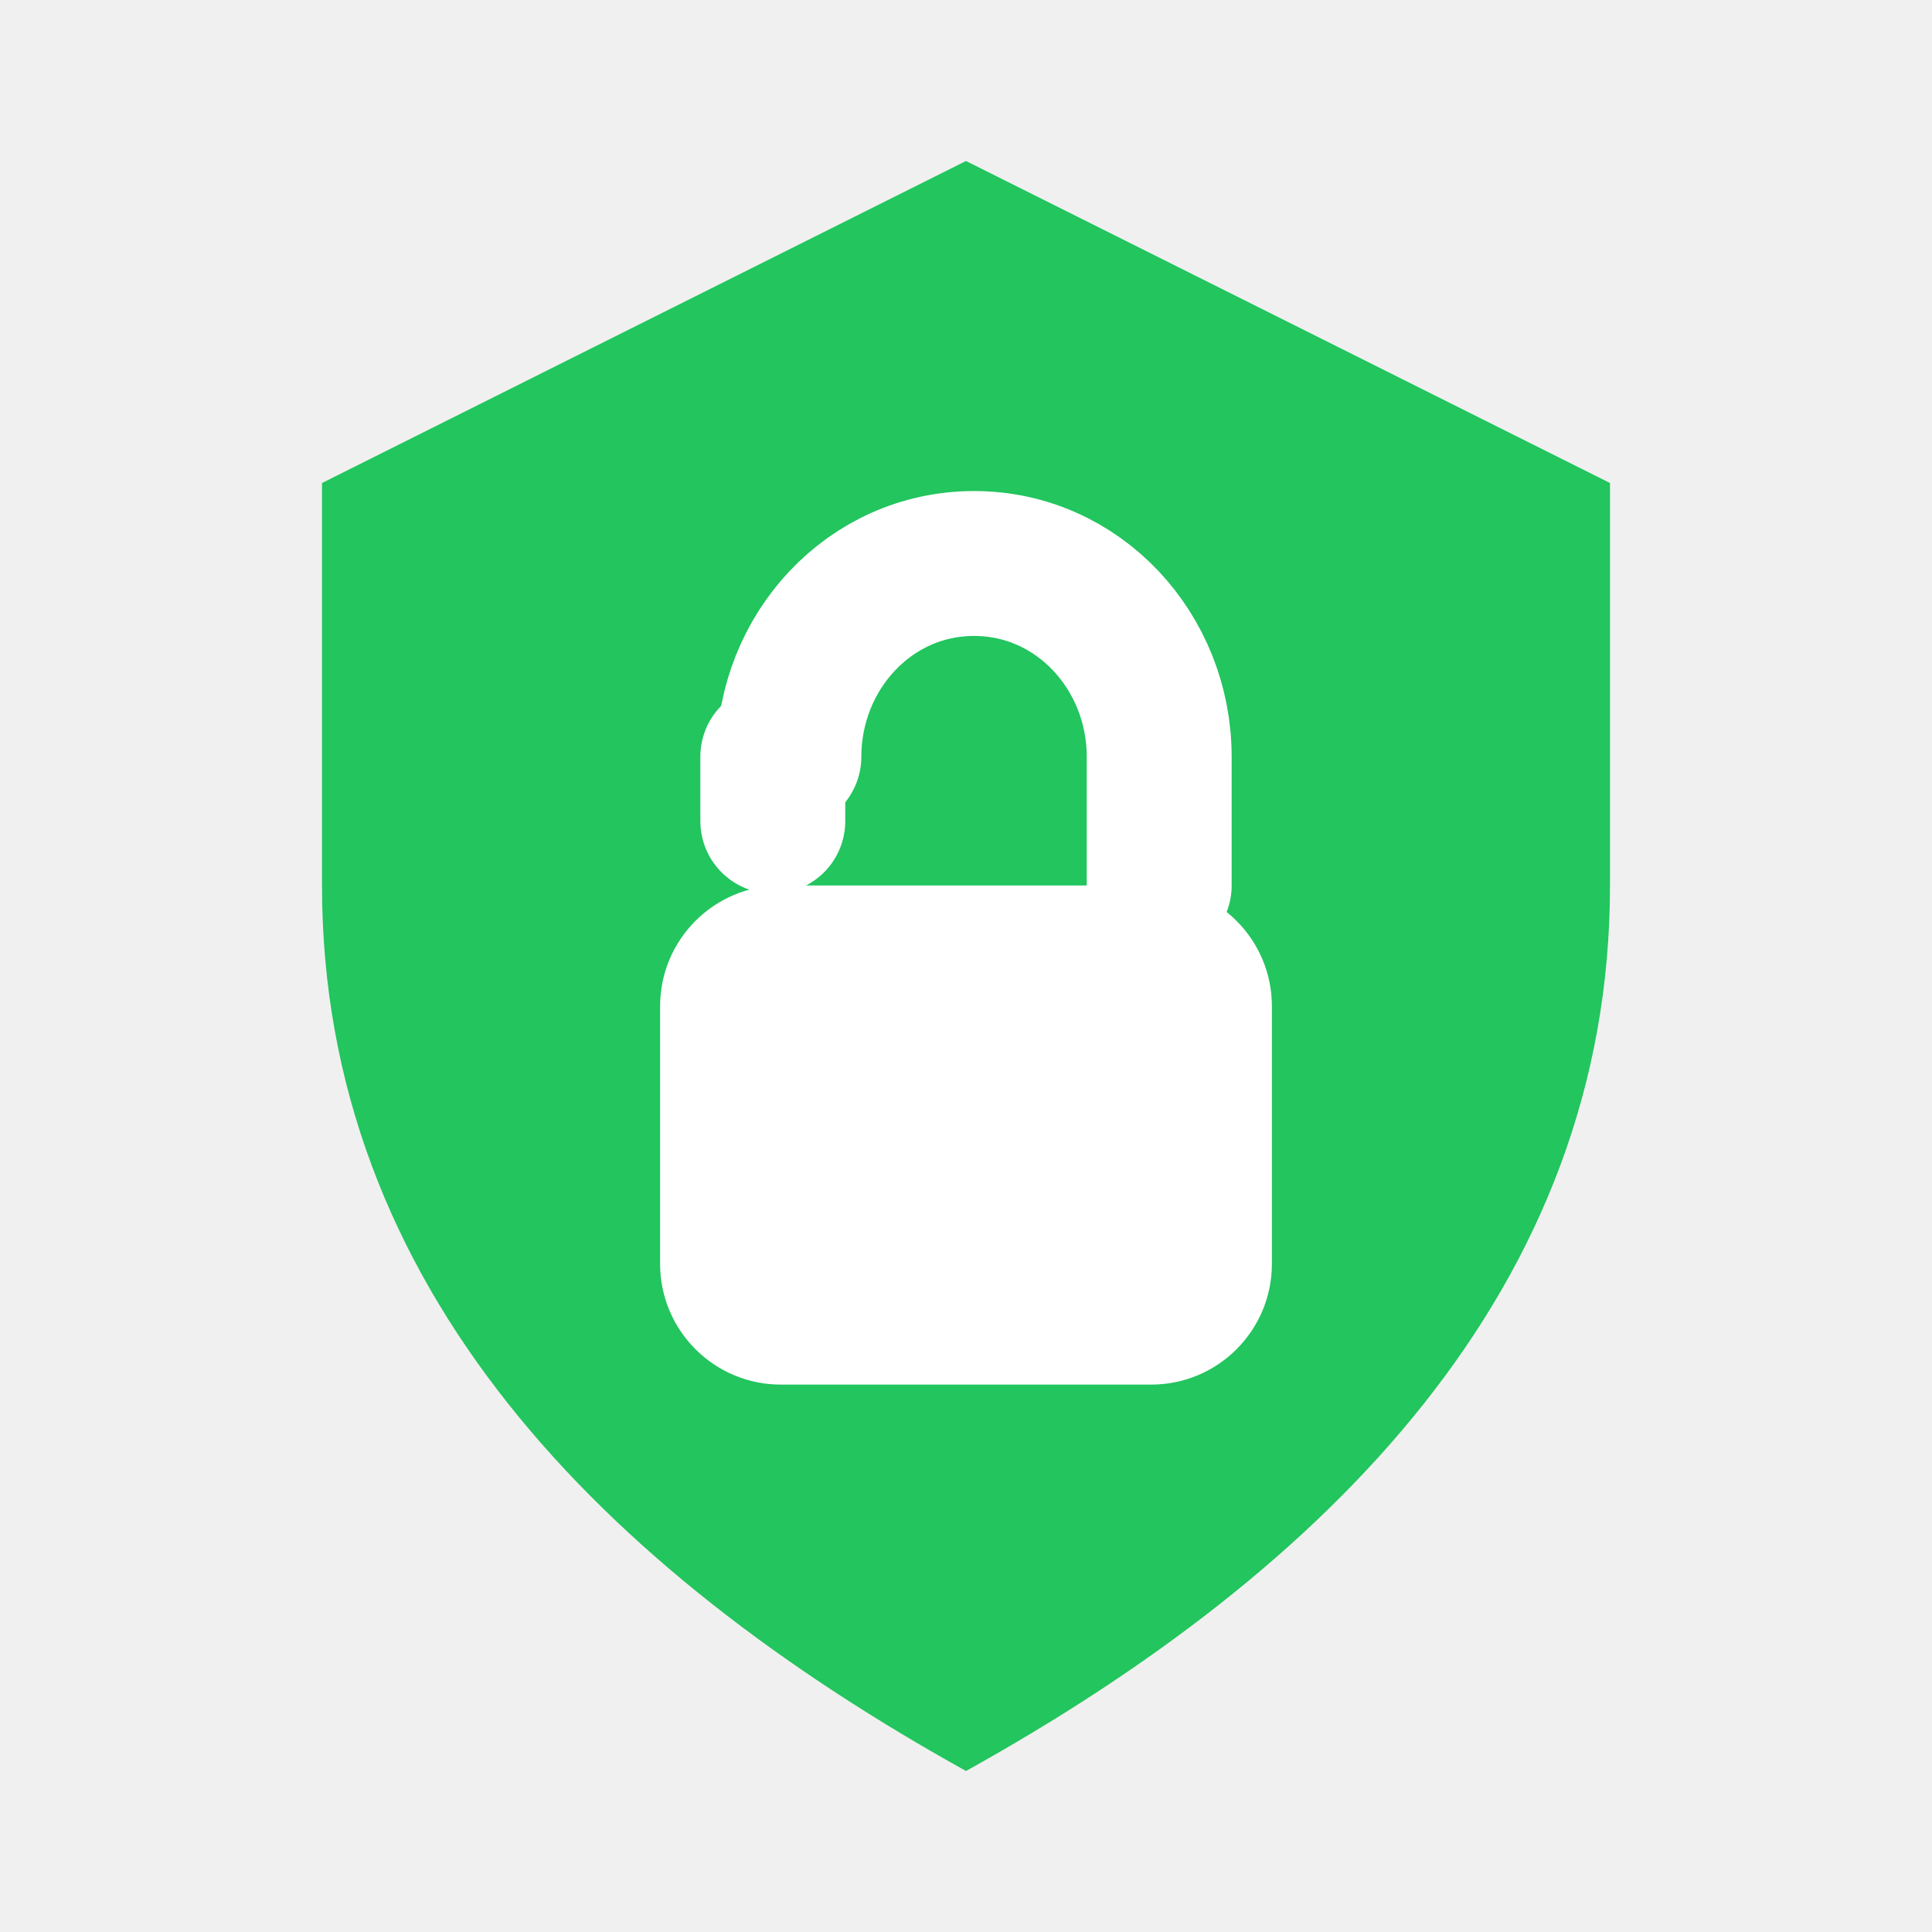
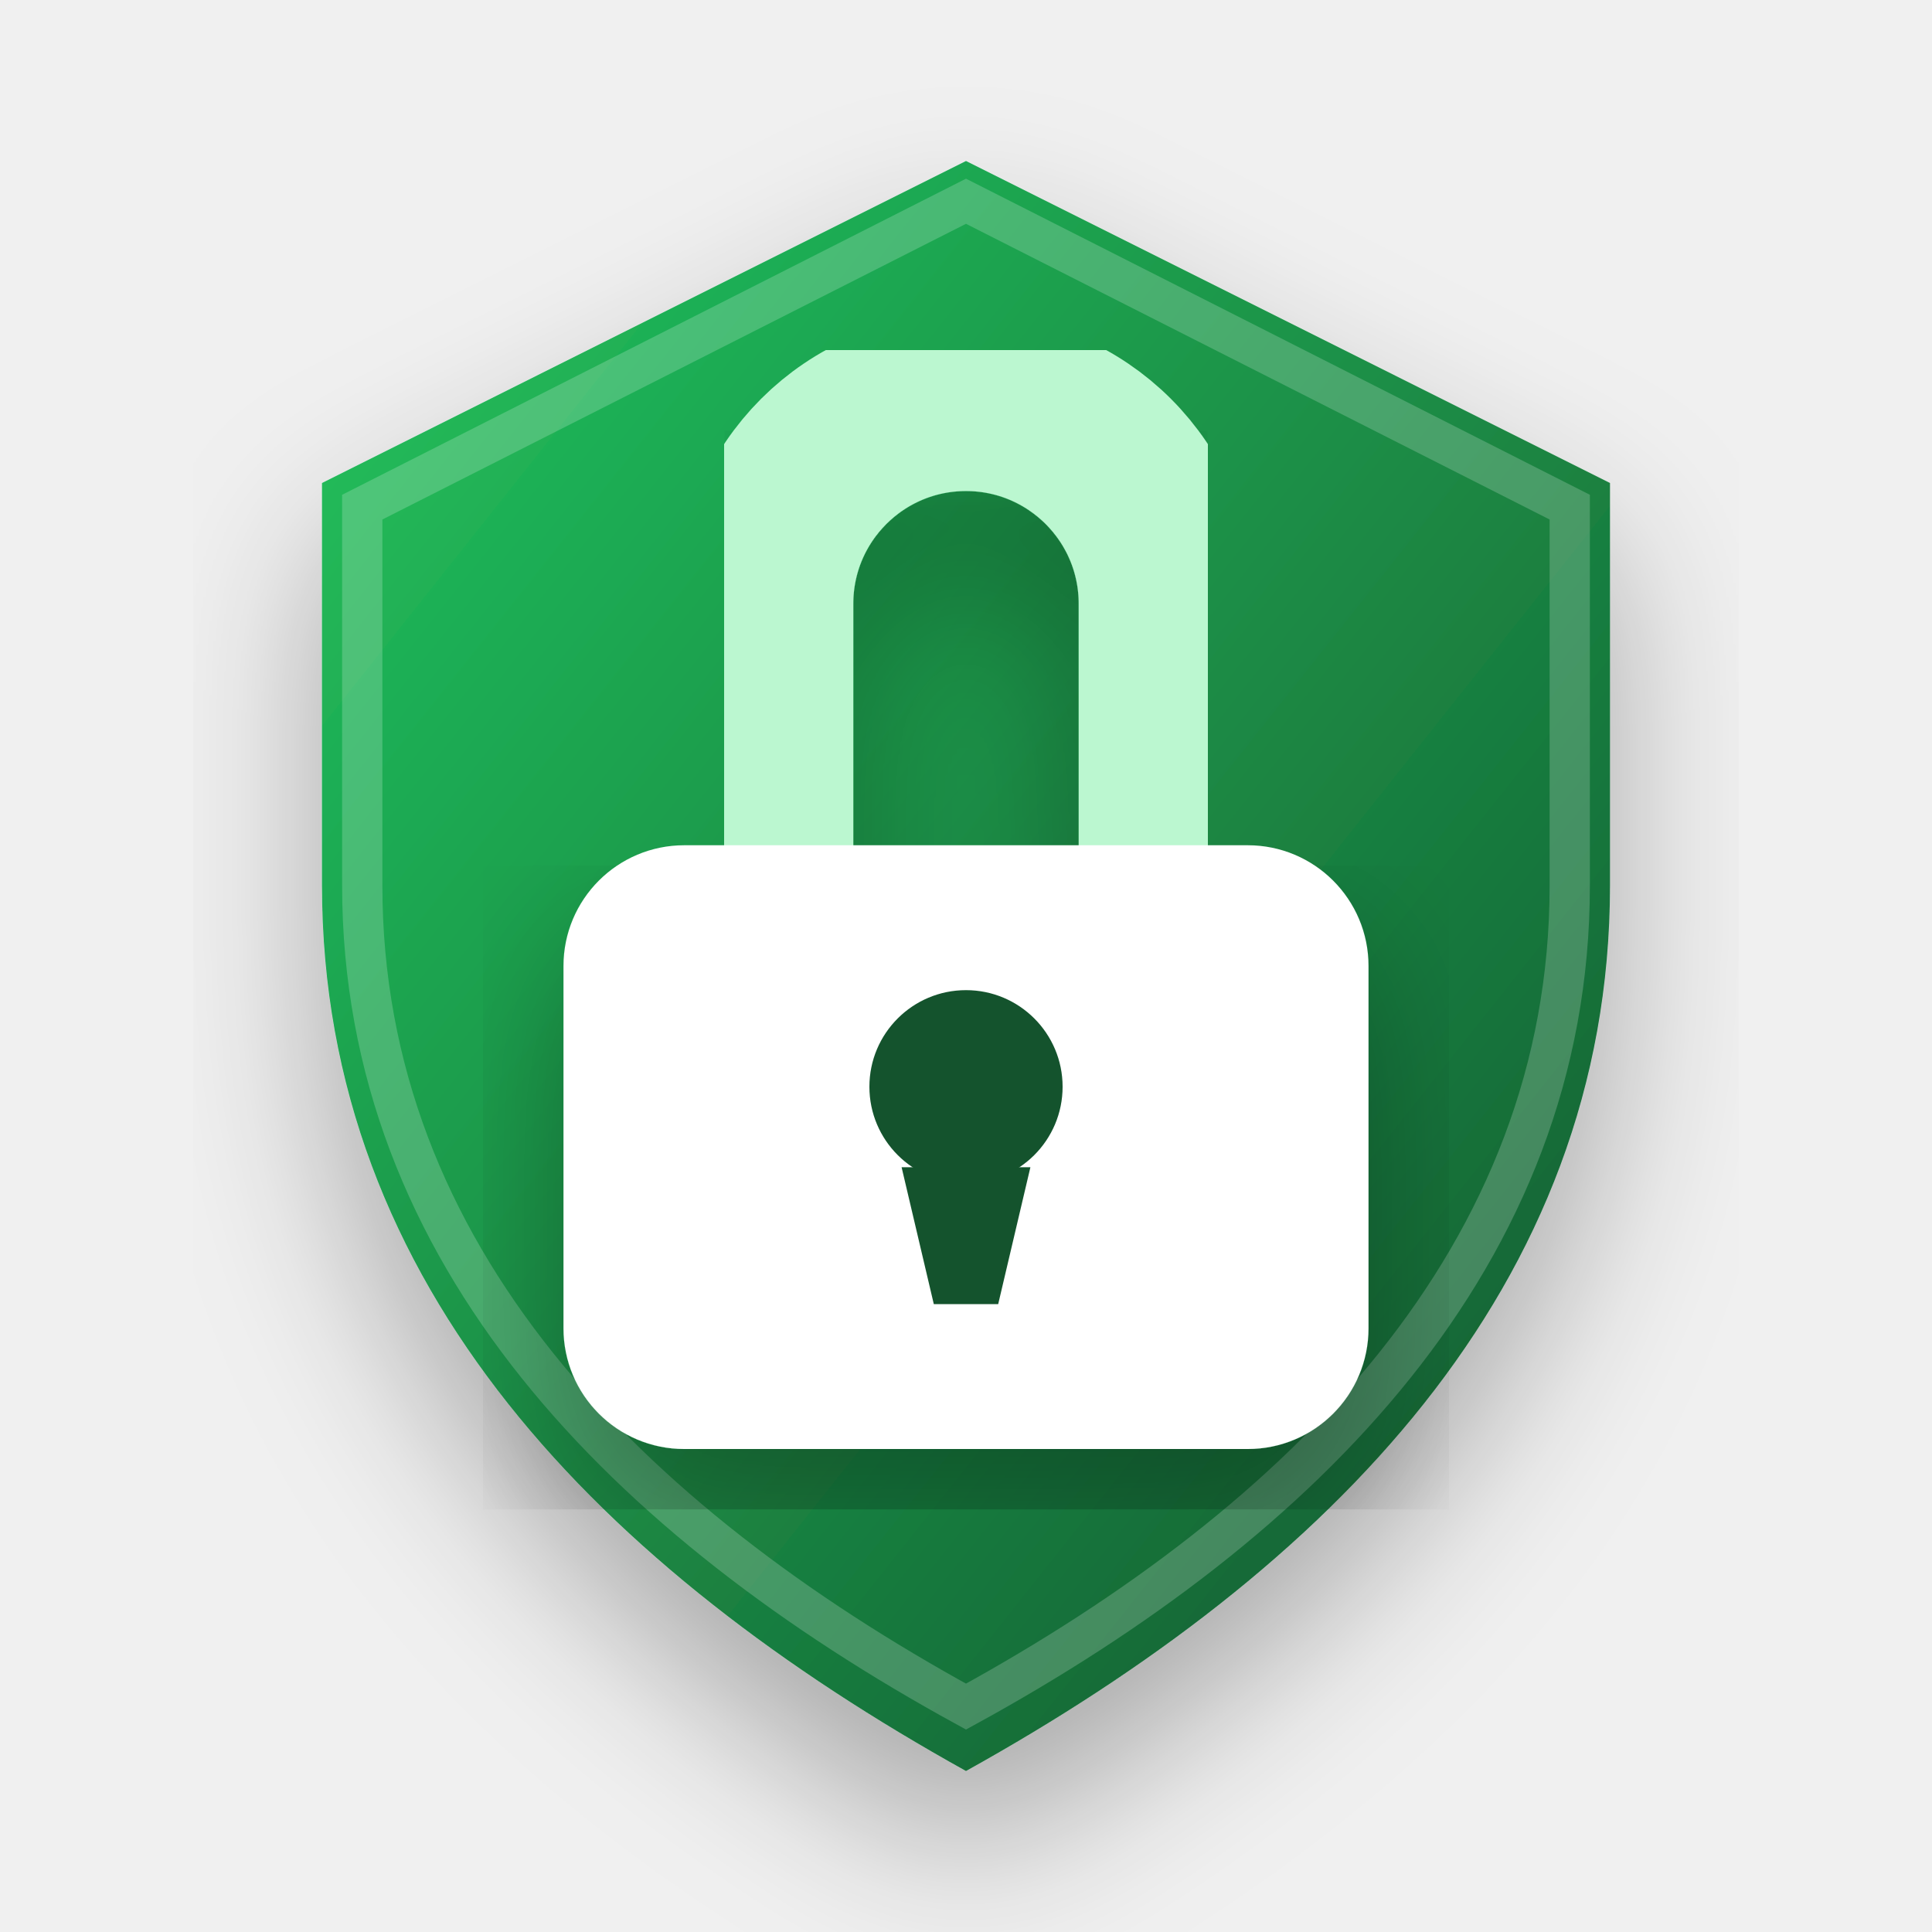
- <svg xmlns="http://www.w3.org/2000/svg" width="64" height="64" viewBox="0 0 24 24">
-   <path d="M12 2L4 6V11C4 16 7.5 19.5 12 22C16.5 19.5 20 16 20 11V6L12 2Z" fill="#22C55E" />
-   <rect x="8.2" y="11" width="7.6" height="6.2" rx="1.5" fill="#FFFFFF" />
-   <path d="M14.4 11V9.4C14.4 8.1 13.4 7 12.1 7C10.8 7 9.8 8.1 9.8 9.4" fill="none" stroke="#FFFFFF" stroke-width="1.8" stroke-linecap="round" />
-   <path d="M9.6 9.4V10.2" fill="none" stroke="#FFFFFF" stroke-width="1.8" stroke-linecap="round" />
-   <animateTransform attributeName="transform" type="scale" additive="sum" values="1;1.03;1" keyTimes="0;0.25;1" dur="1.6s" repeatCount="indefinite" />
+ <svg xmlns="http://www.w3.org/2000/svg" width="128" height="128" viewBox="0 0 24 24">
+   <defs>
+     <linearGradient id="unlockGrad" x1="0%" y1="0%" x2="100%" y2="100%">
+       <stop offset="0%" stop-color="#22C55E" />
+       <stop offset="100%" stop-color="#14532D" />
+     </linearGradient>
+     <filter id="shadow" x="-10%" y="-10%" width="120%" height="120%">
+       <feDropShadow dx="0" dy="1" stdDeviation="1" flood-color="#000" flood-opacity="0.3" />
+     </filter>
+   </defs>
+   <path d="M12 2L4 6V11C4 16 7.5 19.5 12 22C16.5 19.5 20 16 20 11V6L12 2Z" fill="url(#unlockGrad)" filter="url(#shadow)" />
+   <path d="M12 2.5L4.5 6.3V11C4.5 15.6 7.8 18.9 12 21.2C16.2 18.9 19.5 15.6 19.5 11V6.3L12 2.5Z" fill="none" stroke="white" stroke-opacity="0.2" stroke-width="0.5" />
+   <g opacity="1">
+     <animate attributeName="opacity" values="1; 1; 0; 0; 1" keyTimes="0; 0.75; 0.85; 0.95; 1" dur="2.5s" repeatCount="indefinite" />
+     <g>
+       <animateTransform attributeName="transform" type="translate" values="0 0; 0 0; 0 -2.5; 0 -2.5; 0 0" keyTimes="0; 0.1; 0.25; 0.85; 1" dur="2.5s" repeatCount="indefinite" calcMode="spline" keySplines="0 0 1 1; 0.3 0.8 0.3 1; 0 0 1 1; 0 0 1 1" />
+       <g transform-origin="9.5 11.5">
+         <animateTransform attributeName="transform" type="rotate" values="0; 0; -45; -45; 0" keyTimes="0; 0.25; 0.45; 0.85; 1" dur="2.5s" repeatCount="indefinite" calcMode="spline" keySplines="0 0 1 1; 0.4 0 0.2 1; 0 0 1 1; 0 0 1 1" />
+         <path d="M9.5 11.5V7.5A2.5 2.5 0 0 1 14.5 7.5V10.5" stroke="#BBF7D0" stroke-width="2.2" stroke-linecap="round" fill="none" filter="url(#shadow)" />
+       </g>
+     </g>
+     <g>
+       <animateTransform attributeName="transform" type="translate" values="0 0; 0 1; 0 0; 0 0" keyTimes="0; 0.05; 0.15; 1" dur="2.5s" repeatCount="indefinite" />
+       <rect x="7" y="10.5" width="10" height="7.5" rx="1.5" fill="white" filter="url(#shadow)" />
+       <circle cx="12" cy="13.5" r="1.2" fill="#14532D" />
+       <path d="M11.2 14.5 L12.8 14.5 L12.4 16.2 L11.6 16.2 Z" fill="#14532D" />
+     </g>
+   </g>
</svg>
